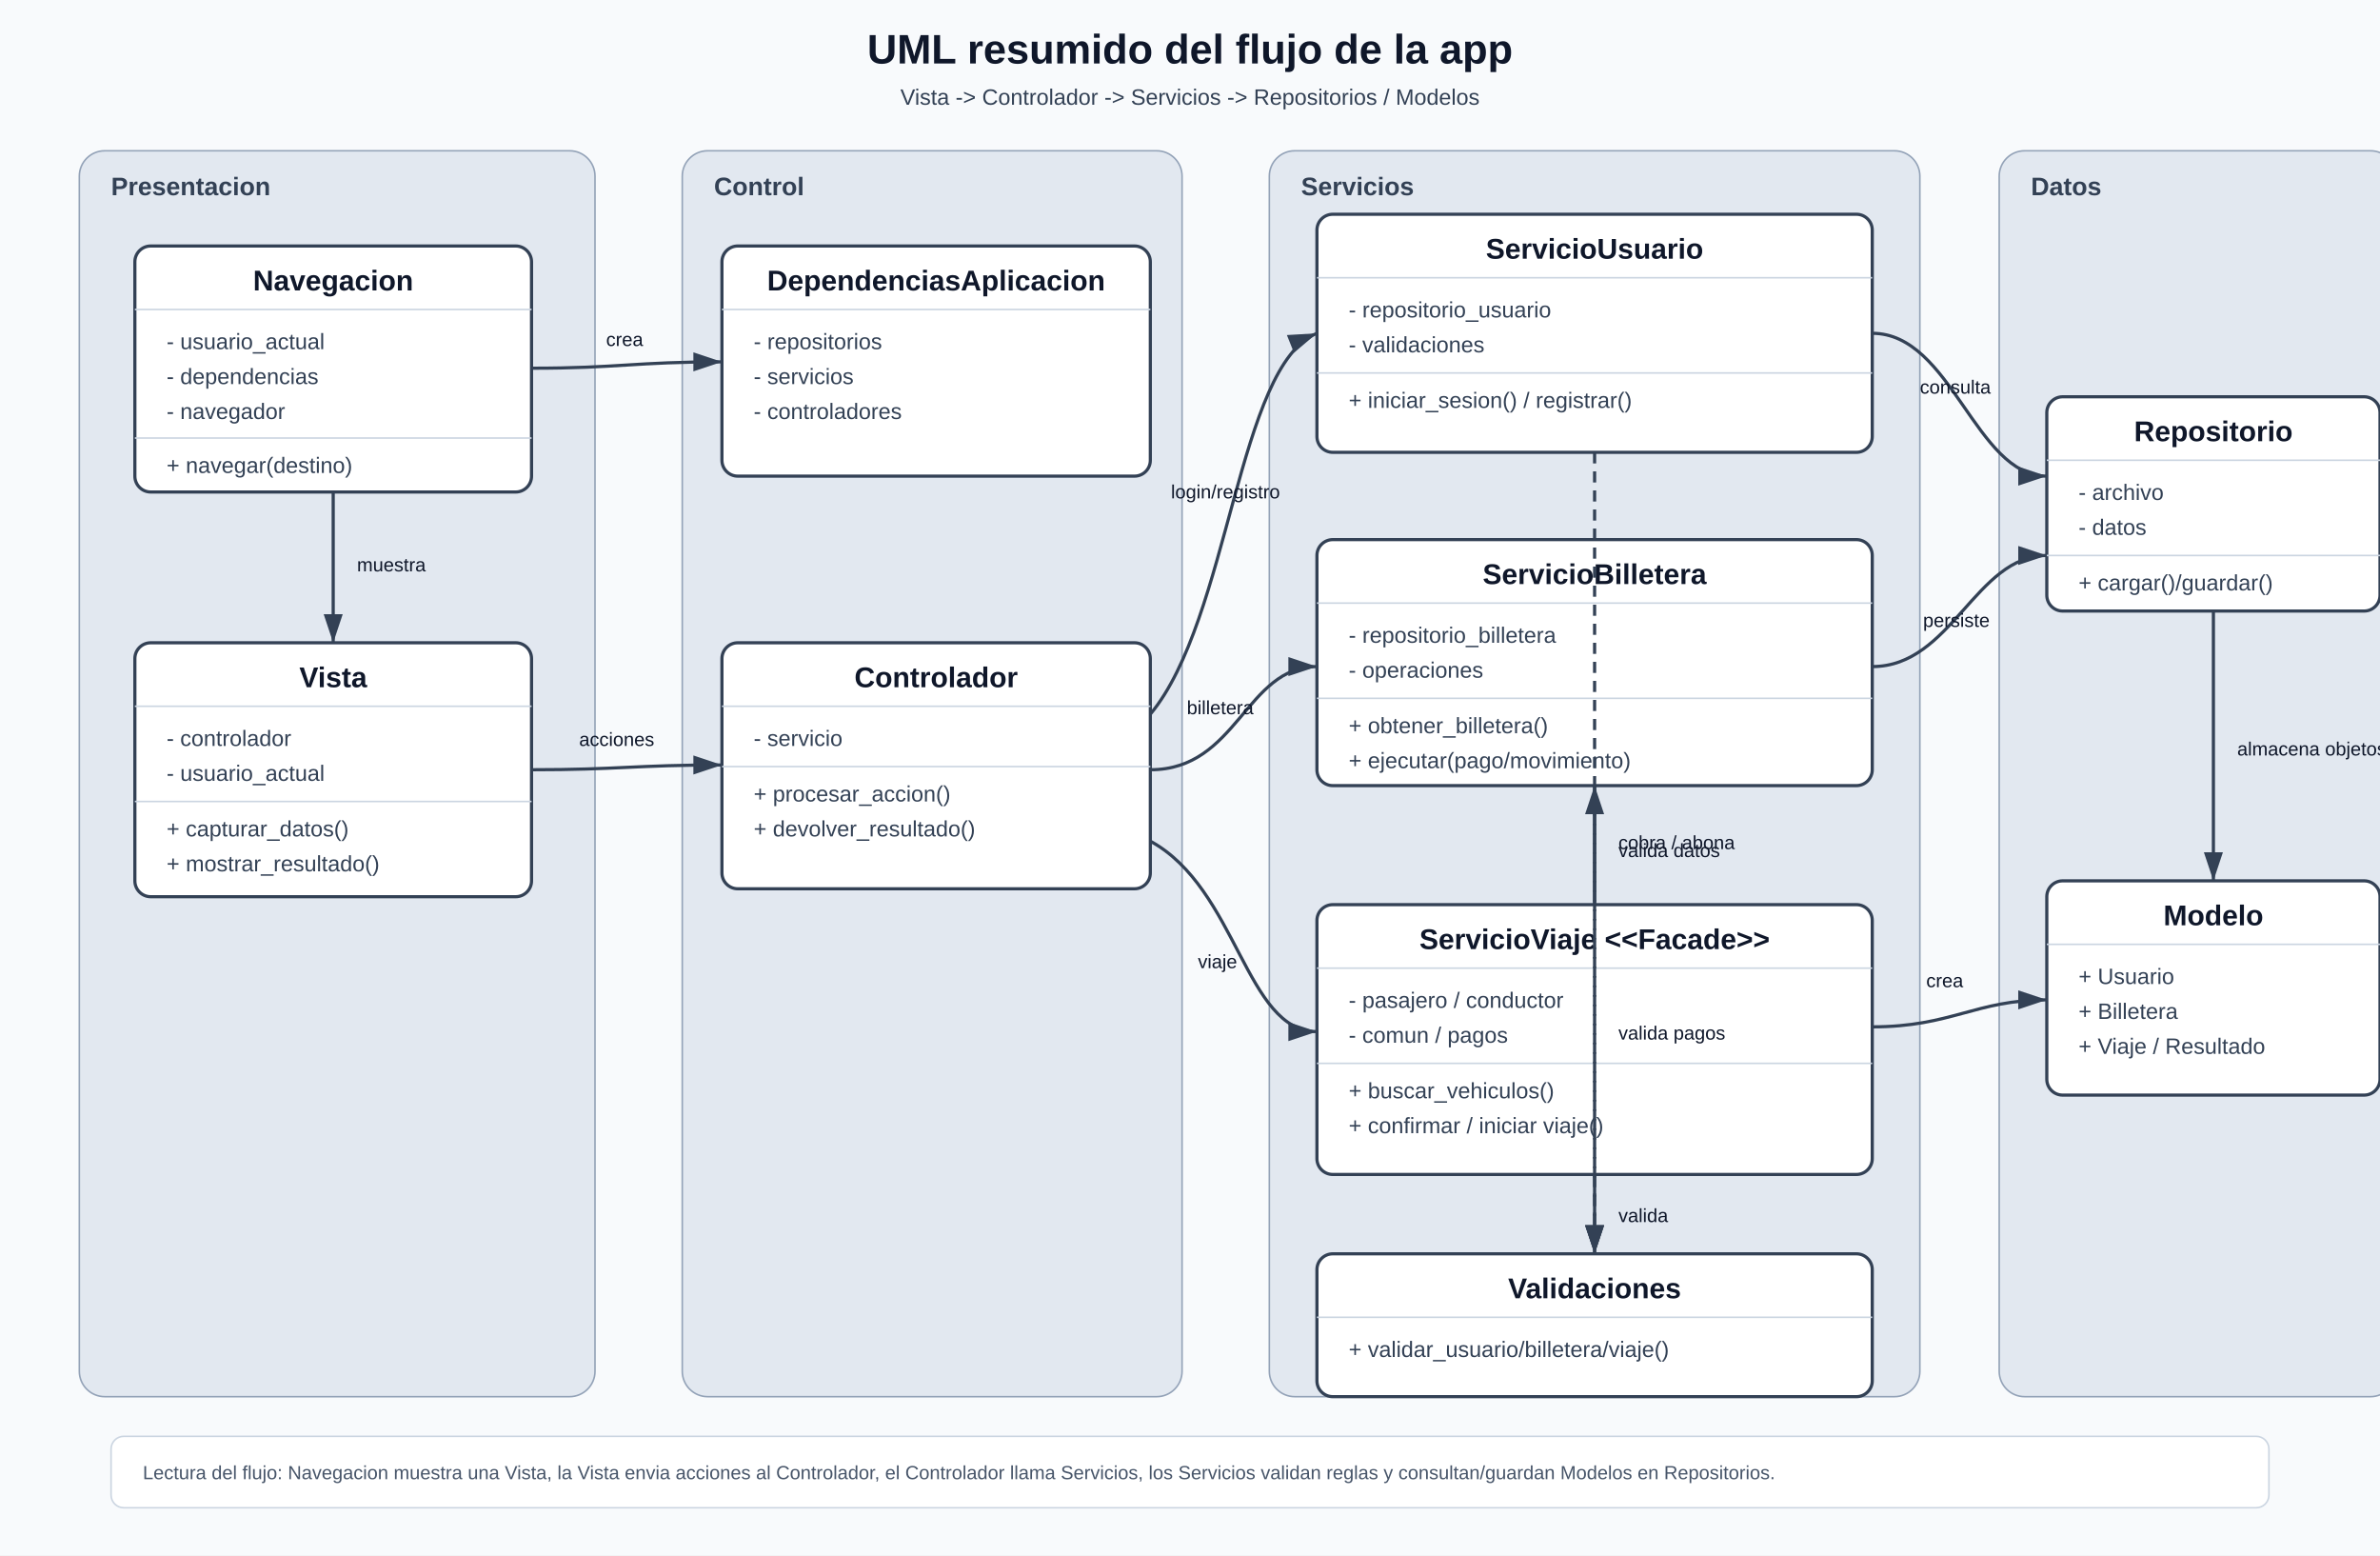
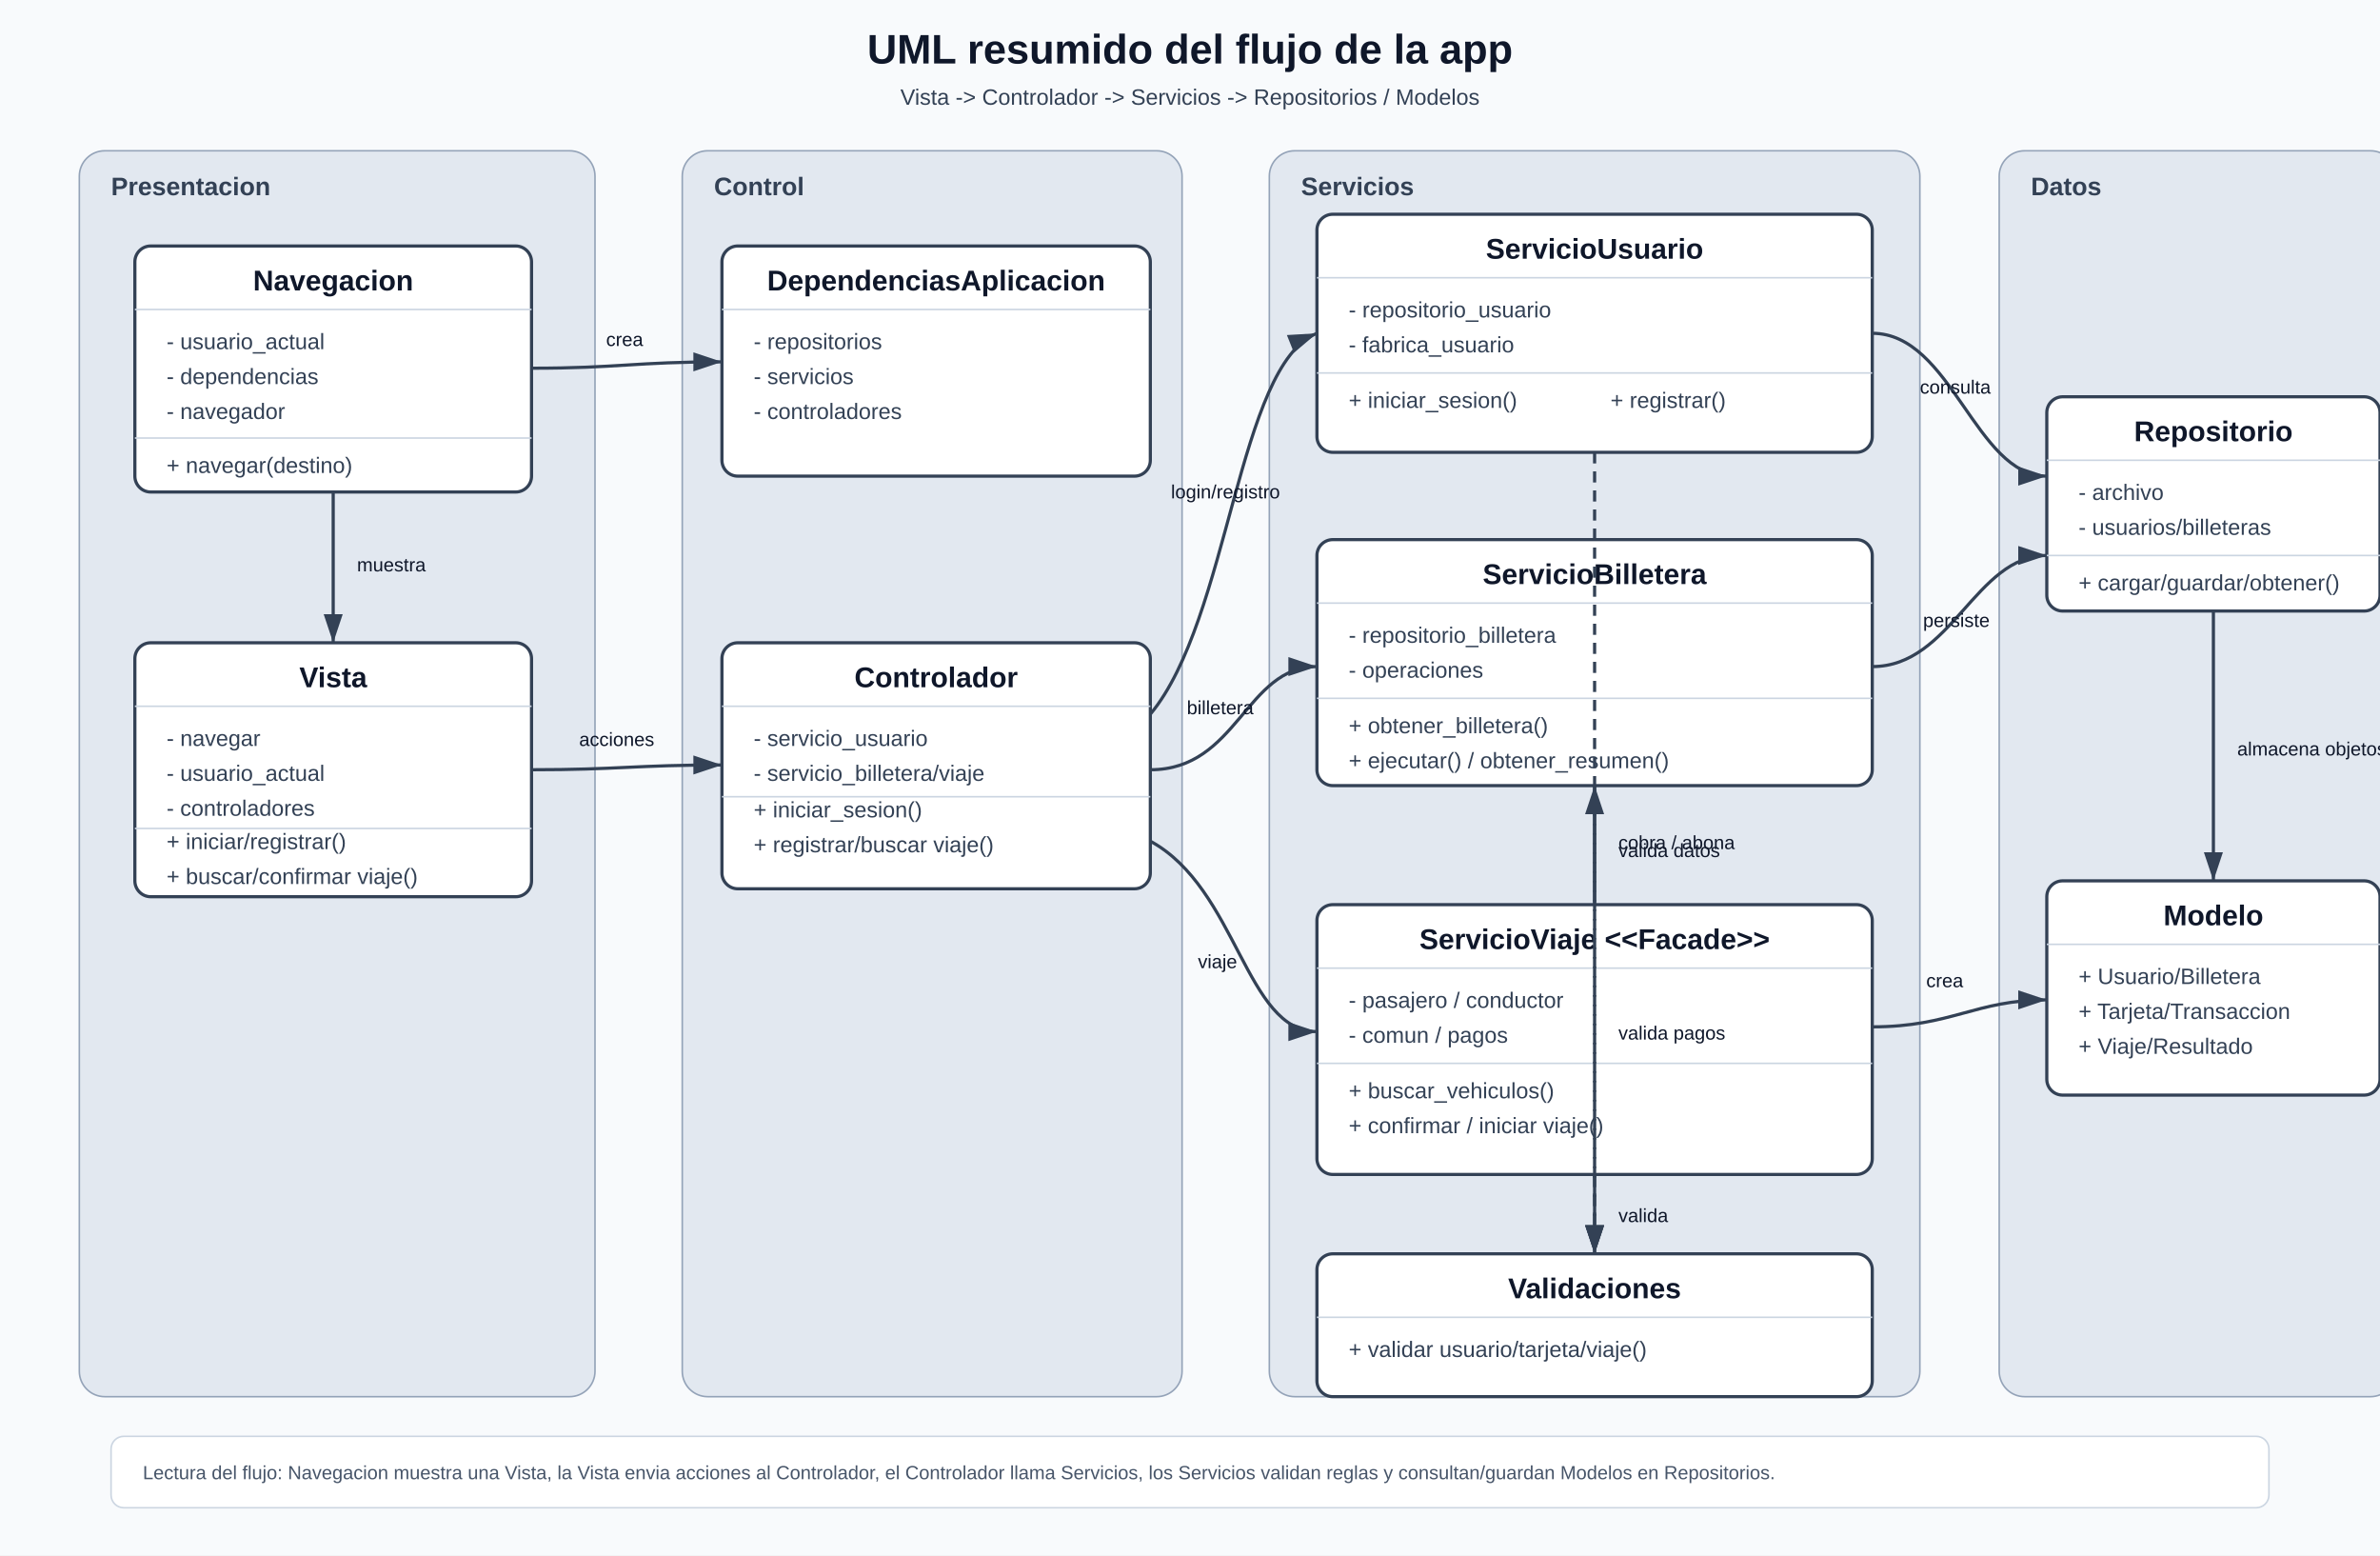
<svg xmlns="http://www.w3.org/2000/svg" width="1500" height="980" viewBox="0 0 1500 980">
  <defs>
    <marker id="arrow" markerWidth="10" markerHeight="10" refX="9" refY="3" orient="auto" markerUnits="strokeWidth">
      <path d="M0,0 L0,6 L9,3 z" fill="#334155" />
    </marker>
    <style>
      .bg { fill: #f8fafc; }
      .box { fill: #ffffff; stroke: #334155; stroke-width: 2; rx: 10; }
      .title { fill: #0f172a; font: 700 18px Arial, sans-serif; }
      .text { fill: #334155; font: 14px Arial, sans-serif; }
      .small { fill: #475569; font: 12px Arial, sans-serif; }
      .line { stroke: #334155; stroke-width: 2; fill: none; marker-end: url(#arrow); }
      .dashed { stroke-dasharray: 7 5; }
      .label { fill: #0f172a; font: 12px Arial, sans-serif; }
      .package { fill: #e2e8f0; stroke: #94a3b8; stroke-width: 1; rx: 16; }
      .package-title { fill: #334155; font: 700 16px Arial, sans-serif; }
    </style>
  </defs>
  <rect class="bg" x="0" y="0" width="1500" height="980" />
  <text x="750" y="40" text-anchor="middle" class="title" style="font-size:26px">UML resumido del flujo de la app</text>
  <text x="750" y="66" text-anchor="middle" class="text">Vista -&gt; Controlador -&gt; Servicios -&gt; Repositorios / Modelos</text>
  <rect class="package" x="50" y="95" width="325" height="785" />
  <text x="70" y="123" class="package-title">Presentacion</text>
  <rect class="package" x="430" y="95" width="315" height="785" />
  <text x="450" y="123" class="package-title">Control</text>
  <rect class="package" x="800" y="95" width="410" height="785" />
  <text x="820" y="123" class="package-title">Servicios</text>
  <rect class="package" x="1260" y="95" width="250" height="785" />
  <text x="1280" y="123" class="package-title">Datos</text>
  <rect class="box" x="85" y="155" width="250" height="155" />
  <text x="210" y="183" text-anchor="middle" class="title">Navegacion</text>
  <line x1="85" y1="195" x2="335" y2="195" stroke="#cbd5e1" />
  <text x="105" y="220" class="text">- usuario_actual</text>
  <text x="105" y="242" class="text">- dependencias</text>
  <text x="105" y="264" class="text">- navegador</text>
  <line x1="85" y1="276" x2="335" y2="276" stroke="#cbd5e1" />
  <text x="105" y="298" class="text">+ navegar(destino)</text>
  <rect class="box" x="85" y="405" width="250" height="160" />
  <text x="210" y="433" text-anchor="middle" class="title">Vista</text>
  <line x1="85" y1="445" x2="335" y2="445" stroke="#cbd5e1" />
-   <text x="105" y="470" class="text">- controlador</text>
+   <text x="105" y="470" class="text">- navegar</text>
  <text x="105" y="492" class="text">- usuario_actual</text>
-   <line x1="85" y1="505" x2="335" y2="505" stroke="#cbd5e1" />
-   <text x="105" y="527" class="text">+ capturar_datos()</text>
-   <text x="105" y="549" class="text">+ mostrar_resultado()</text>
+   <text x="105" y="514" class="text">- controladores</text>
+   <line x1="85" y1="522" x2="335" y2="522" stroke="#cbd5e1" />
+   <text x="105" y="535" class="text">+ iniciar/registrar()</text>
+   <text x="105" y="557" class="text">+ buscar/confirmar viaje()</text>
  <rect class="box" x="455" y="155" width="270" height="145" />
  <text x="590" y="183" text-anchor="middle" class="title">DependenciasAplicacion</text>
  <line x1="455" y1="195" x2="725" y2="195" stroke="#cbd5e1" />
  <text x="475" y="220" class="text">- repositorios</text>
  <text x="475" y="242" class="text">- servicios</text>
  <text x="475" y="264" class="text">- controladores</text>
  <rect class="box" x="455" y="405" width="270" height="155" />
  <text x="590" y="433" text-anchor="middle" class="title">Controlador</text>
  <line x1="455" y1="445" x2="725" y2="445" stroke="#cbd5e1" />
-   <text x="475" y="470" class="text">- servicio</text>
-   <line x1="455" y1="483" x2="725" y2="483" stroke="#cbd5e1" />
-   <text x="475" y="505" class="text">+ procesar_accion()</text>
-   <text x="475" y="527" class="text">+ devolver_resultado()</text>
+   <text x="475" y="470" class="text">- servicio_usuario</text>
+   <text x="475" y="492" class="text">- servicio_billetera/viaje</text>
+   <line x1="455" y1="502" x2="725" y2="502" stroke="#cbd5e1" />
+   <text x="475" y="515" class="text">+ iniciar_sesion()</text>
+   <text x="475" y="537" class="text">+ registrar/buscar viaje()</text>
  <rect class="box" x="830" y="135" width="350" height="150" />
  <text x="1005" y="163" text-anchor="middle" class="title">ServicioUsuario</text>
  <line x1="830" y1="175" x2="1180" y2="175" stroke="#cbd5e1" />
  <text x="850" y="200" class="text">- repositorio_usuario</text>
-   <text x="850" y="222" class="text">- validaciones</text>
+   <text x="850" y="222" class="text">- fabrica_usuario</text>
  <line x1="830" y1="235" x2="1180" y2="235" stroke="#cbd5e1" />
-   <text x="850" y="257" class="text">+ iniciar_sesion() / registrar()</text>
+   <text x="850" y="257" class="text">+ iniciar_sesion()</text>
+   <text x="1015" y="257" class="text">+ registrar()</text>
  <rect class="box" x="830" y="340" width="350" height="155" />
  <text x="1005" y="368" text-anchor="middle" class="title">ServicioBilletera</text>
  <line x1="830" y1="380" x2="1180" y2="380" stroke="#cbd5e1" />
  <text x="850" y="405" class="text">- repositorio_billetera</text>
  <text x="850" y="427" class="text">- operaciones</text>
  <line x1="830" y1="440" x2="1180" y2="440" stroke="#cbd5e1" />
  <text x="850" y="462" class="text">+ obtener_billetera()</text>
-   <text x="850" y="484" class="text">+ ejecutar(pago/movimiento)</text>
+   <text x="850" y="484" class="text">+ ejecutar() / obtener_resumen()</text>
  <rect class="box" x="830" y="570" width="350" height="170" />
  <text x="1005" y="598" text-anchor="middle" class="title">ServicioViaje &lt;&lt;Facade&gt;&gt;</text>
  <line x1="830" y1="610" x2="1180" y2="610" stroke="#cbd5e1" />
  <text x="850" y="635" class="text">- pasajero / conductor</text>
  <text x="850" y="657" class="text">- comun / pagos</text>
  <line x1="830" y1="670" x2="1180" y2="670" stroke="#cbd5e1" />
  <text x="850" y="692" class="text">+ buscar_vehiculos()</text>
  <text x="850" y="714" class="text">+ confirmar / iniciar viaje()</text>
  <rect class="box" x="830" y="790" width="350" height="90" />
  <text x="1005" y="818" text-anchor="middle" class="title">Validaciones</text>
  <line x1="830" y1="830" x2="1180" y2="830" stroke="#cbd5e1" />
-   <text x="850" y="855" class="text">+ validar_usuario/billetera/viaje()</text>
+   <text x="850" y="855" class="text">+ validar usuario/tarjeta/viaje()</text>
  <rect class="box" x="1290" y="250" width="210" height="135" />
  <text x="1395" y="278" text-anchor="middle" class="title">Repositorio</text>
  <line x1="1290" y1="290" x2="1500" y2="290" stroke="#cbd5e1" />
  <text x="1310" y="315" class="text">- archivo</text>
-   <text x="1310" y="337" class="text">- datos</text>
+   <text x="1310" y="337" class="text">- usuarios/billeteras</text>
  <line x1="1290" y1="350" x2="1500" y2="350" stroke="#cbd5e1" />
-   <text x="1310" y="372" class="text">+ cargar()/guardar()</text>
+   <text x="1310" y="372" class="text">+ cargar/guardar/obtener()</text>
  <rect class="box" x="1290" y="555" width="210" height="135" />
  <text x="1395" y="583" text-anchor="middle" class="title">Modelo</text>
  <line x1="1290" y1="595" x2="1500" y2="595" stroke="#cbd5e1" />
-   <text x="1310" y="620" class="text">+ Usuario</text>
-   <text x="1310" y="642" class="text">+ Billetera</text>
-   <text x="1310" y="664" class="text">+ Viaje / Resultado</text>
+   <text x="1310" y="620" class="text">+ Usuario/Billetera</text>
+   <text x="1310" y="642" class="text">+ Tarjeta/Transaccion</text>
+   <text x="1310" y="664" class="text">+ Viaje/Resultado</text>
  <path class="line" d="M335 232 C390 232, 400 228, 455 228" />
  <text x="382" y="218" class="label">crea</text>
  <path class="line" d="M210 310 L210 405" />
  <text x="225" y="360" class="label">muestra</text>
  <path class="line" d="M335 485 C390 485, 400 482, 455 482" />
  <text x="365" y="470" class="label">acciones</text>
  <path class="line" d="M725 450 C775 390, 780 230, 830 210" />
  <text x="738" y="314" class="label">login/registro</text>
  <path class="line" d="M725 485 C780 485, 785 420, 830 420" />
  <text x="748" y="450" class="label">billetera</text>
  <path class="line" d="M725 530 C780 560, 785 650, 830 650" />
  <text x="755" y="610" class="label">viaje</text>
  <path class="line" d="M1180 210 C1230 210, 1245 300, 1290 300" />
  <text x="1210" y="248" class="label">consulta</text>
  <path class="line" d="M1180 420 C1230 420, 1245 350, 1290 350" />
  <text x="1212" y="395" class="label">persiste</text>
  <path class="line" d="M1180 647 C1230 647, 1245 630, 1290 630" />
  <text x="1214" y="622" class="label">crea</text>
  <path class="line" d="M1395 385 L1395 555" />
  <text x="1410" y="476" class="label">almacena objetos</text>
  <path class="line dashed" d="M1005 740 L1005 790" />
  <text x="1020" y="770" class="label">valida</text>
  <path class="line dashed" d="M1005 495 L1005 790" />
  <text x="1020" y="655" class="label">valida pagos</text>
  <path class="line dashed" d="M1005 285 L1005 790" />
  <text x="1020" y="540" class="label">valida datos</text>
  <path class="line" d="M1005 570 L1005 495" />
  <text x="1020" y="535" class="label">cobra / abona</text>
  <rect x="70" y="905" width="1360" height="45" fill="#ffffff" stroke="#cbd5e1" rx="8" />
  <text x="90" y="932" class="small">
    Lectura del flujo: Navegacion muestra una Vista, la Vista envia acciones al Controlador, el Controlador llama Servicios, los Servicios validan reglas y consultan/guardan Modelos en Repositorios.
  </text>
</svg>
